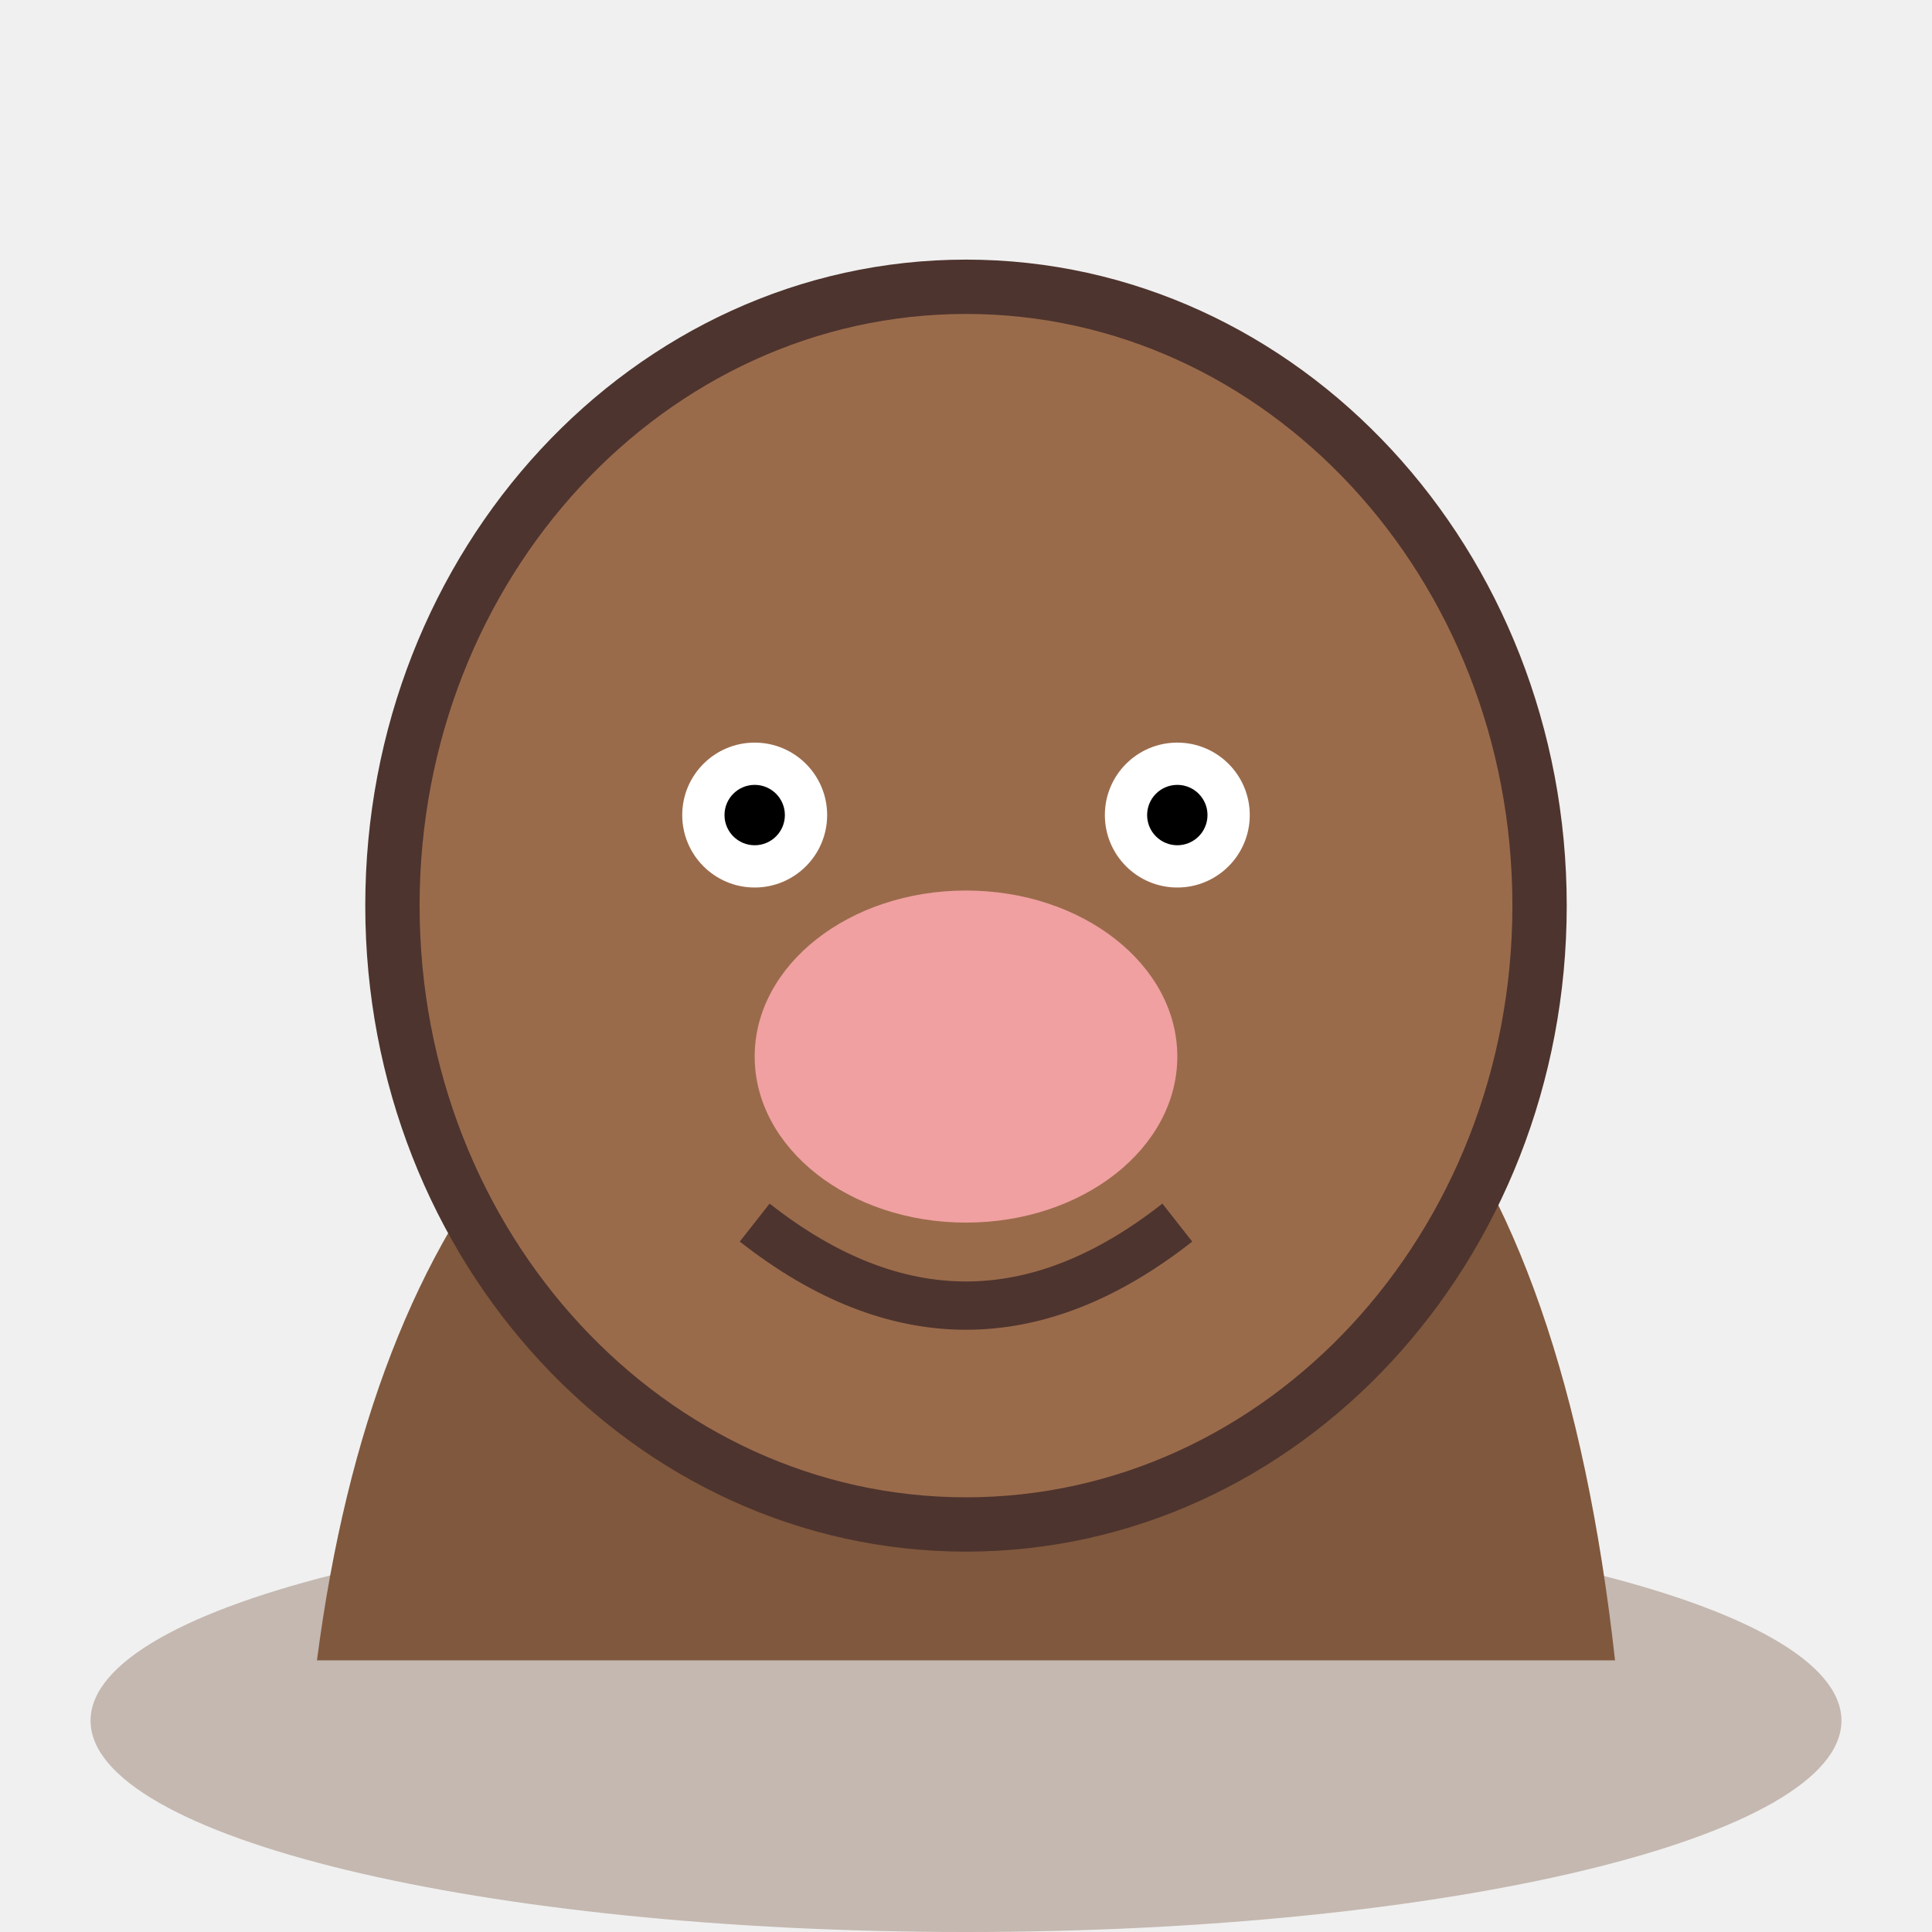
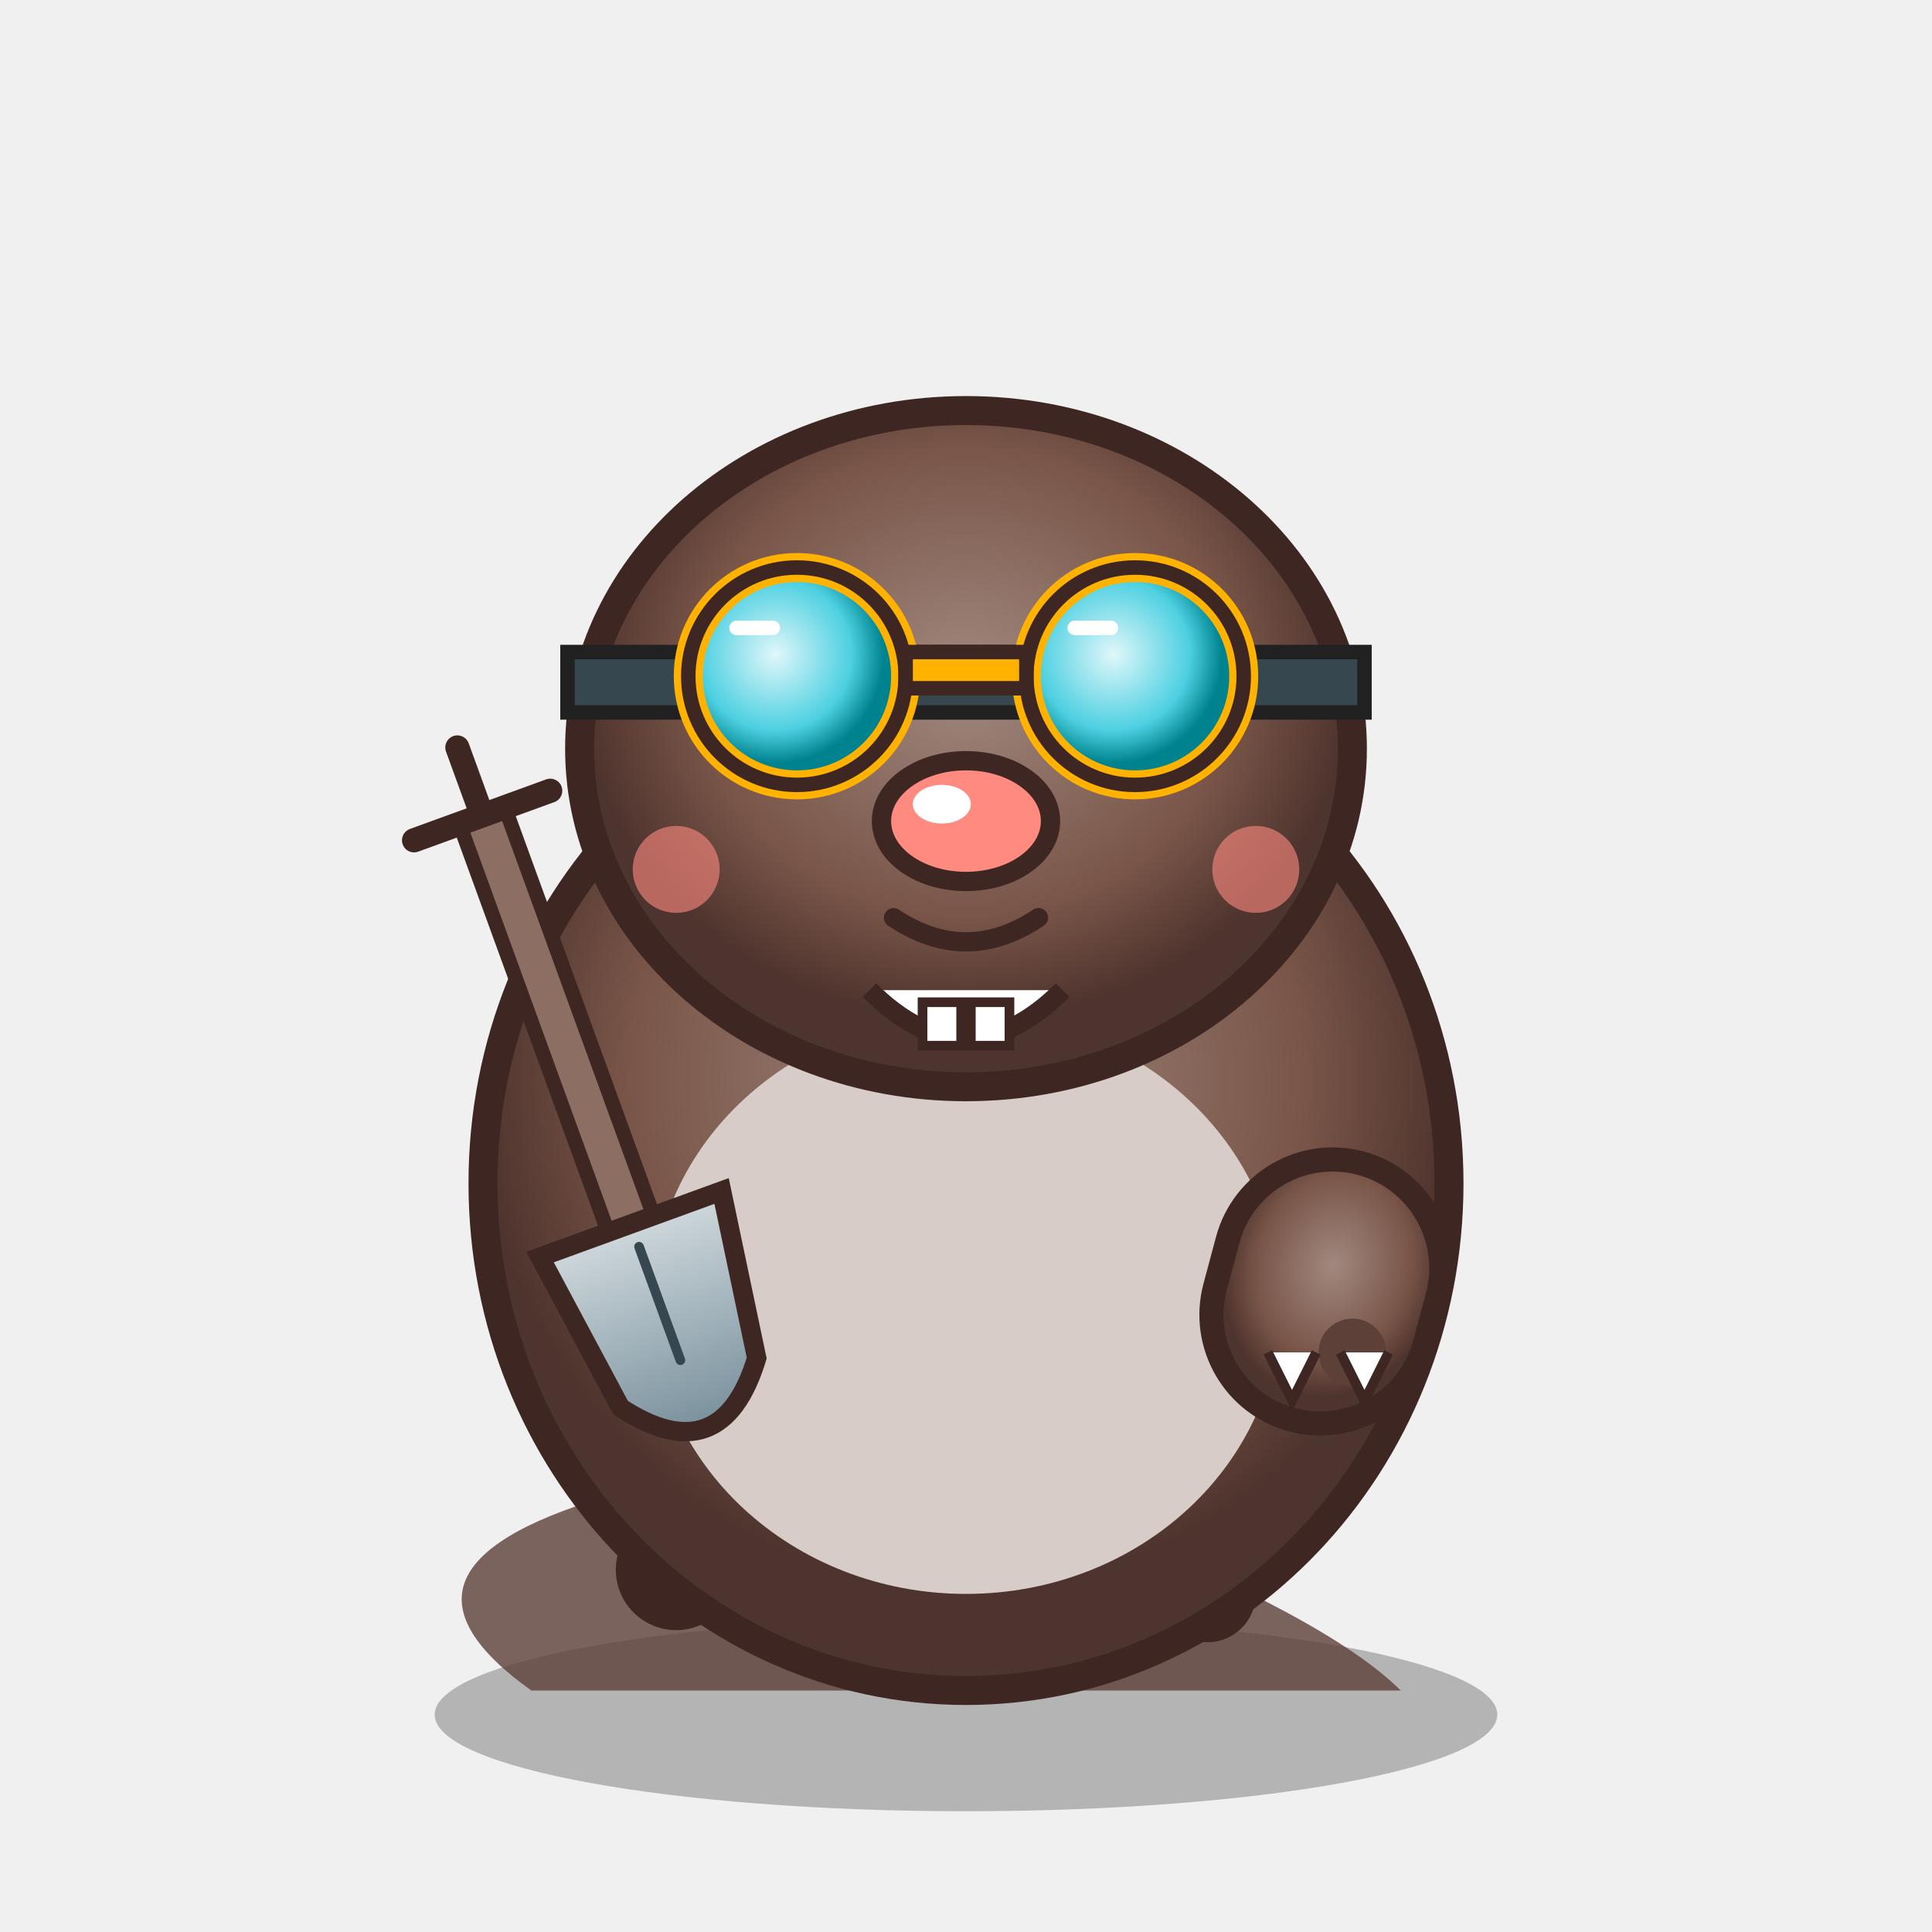
- <svg xmlns="http://www.w3.org/2000/svg" viewBox="80 80 640 640">
-   <ellipse cx="400" cy="650" rx="290" ry="70" fill="#734f38" opacity=".35" />
-   <path d="M185 630q30-230 215-250t215 250Z" fill="#80583d" />
-   <ellipse cx="400" cy="380" rx="190" ry="205" fill="#9a6b4b" stroke="#4e342e" stroke-width="18" />
-   <g fill="#fff">
-     <circle cx="330" cy="350" r="24" />
-     <circle cx="470" cy="350" r="24" />
+ <svg xmlns="http://www.w3.org/2000/svg" viewBox="0 0 800 800">
+   <defs>
+     <radialGradient id="grad-mole-body" cx="50%" cy="40%" r="50%">
+       <stop offset="0%" stop-color="#a1887f" />
+       <stop offset="70%" stop-color="#795548" />
+       <stop offset="100%" stop-color="#4e342e" />
+     </radialGradient>
+     <radialGradient id="grad-goggle" cx="40%" cy="40%" r="50%">
+       <stop offset="0%" stop-color="#e0f7fa" />
+       <stop offset="70%" stop-color="#4dd0e1" />
+       <stop offset="100%" stop-color="#00838f" />
+     </radialGradient>
+     <linearGradient id="grad-shovel" x1="0" y1="0" x2="0" y2="1">
+       <stop offset="0%" stop-color="#cfd8dc" />
+       <stop offset="100%" stop-color="#78909c" />
+     </linearGradient>
+   </defs>
+   <ellipse cx="400" cy="710" rx="220" ry="40" fill="#000" opacity="0.25" />
+   <path d="M 220 700 Q 150 650 250 620 T 450 630 T 580 700 Z" fill="#5d4037" opacity="0.8" />
+   <circle cx="280" cy="650" r="25" fill="#3e2723" />
+   <circle cx="500" cy="660" r="20" fill="#3e2723" />
+   <ellipse cx="400" cy="490" rx="200" ry="210" fill="url(#grad-mole-body)" stroke="#3e2723" stroke-width="12" />
+   <ellipse cx="400" cy="540" rx="130" ry="120" fill="#d7ccc8" />
+   <g transform="rotate(-20 280 500)">
+     <rect x="250" y="320" width="20" height="200" rx="5" fill="#8d6e63" stroke="#3e2723" stroke-width="6" />
+     <path d="M 230 320 L 290 320 M 260 320 L 260 290" stroke="#3e2723" stroke-width="10" stroke-linecap="round" />
+     <path d="M 220 500 L 300 500 L 290 570 Q 260 610 230 570 Z" fill="url(#grad-shovel)" stroke="#3e2723" stroke-width="8" />
+     <line x1="260" y1="510" x2="260" y2="560" stroke="#37474f" stroke-width="4" stroke-linecap="round" />
  </g>
-   <g>
-     <circle cx="330" cy="350" r="10" />
-     <circle cx="470" cy="350" r="10" />
-   </g>
-   <ellipse cx="400" cy="430" rx="70" ry="55" fill="#f0a0a0" />
-   <path d="M330 485q70 55 140 0" fill="none" stroke="#4e342e" stroke-width="16" />
+   <rect x="520" y="470" width="90" height="110" rx="45" fill="url(#grad-mole-body)" stroke="#3e2723" stroke-width="10" transform="rotate(15 520 470)" />
+   <circle cx="560" cy="560" r="14" fill="#5d4037" />
+   <path d="M 525 560 L 535 580 L 545 560" fill="#fff" stroke="#3e2723" stroke-width="4" />
+   <path d="M 555 560 L 565 580 L 575 560" fill="#fff" stroke="#3e2723" stroke-width="4" />
+   <ellipse cx="400" cy="310" rx="160" ry="140" fill="url(#grad-mole-body)" stroke="#3e2723" stroke-width="12" />
+   <rect x="235" y="270" width="330" height="25" fill="#37474f" stroke="#212121" stroke-width="6" />
+   <circle cx="330" cy="280" r="45" fill="url(#grad-goggle)" stroke="#ffb300" stroke-width="12" />
+   <circle cx="330" cy="280" r="45" fill="none" stroke="#3e2723" stroke-width="6" />
+   <path d="M 305 260 L 320 260" stroke="#fff" stroke-width="6" stroke-linecap="round" />
+   <circle cx="470" cy="280" r="45" fill="url(#grad-goggle)" stroke="#ffb300" stroke-width="12" />
+   <circle cx="470" cy="280" r="45" fill="none" stroke="#3e2723" stroke-width="6" />
+   <path d="M 445 260 L 460 260" stroke="#fff" stroke-width="6" stroke-linecap="round" />
+   <rect x="375" y="270" width="50" height="15" fill="#ffb300" stroke="#3e2723" stroke-width="6" />
+   <ellipse cx="400" cy="340" rx="35" ry="25" fill="#ff8a80" stroke="#3e2723" stroke-width="8" />
+   <ellipse cx="390" cy="333" rx="12" ry="8" fill="#fff" />
+   <path d="M 370 380 Q 400 400 430 380" fill="none" stroke="#3e2723" stroke-width="8" stroke-linecap="round" />
+   <path d="M 360 410 Q 400 450 440 410" fill="#fff" stroke="#3e2723" stroke-width="8" stroke-linejoin="round" />
+   <rect x="382" y="415" width="16" height="18" fill="#fff" stroke="#3e2723" stroke-width="4" />
+   <rect x="402" y="415" width="16" height="18" fill="#fff" stroke="#3e2723" stroke-width="4" />
+   <circle cx="280" cy="360" r="18" fill="#ff8a80" opacity="0.6" />
+   <circle cx="520" cy="360" r="18" fill="#ff8a80" opacity="0.6" />
</svg>
